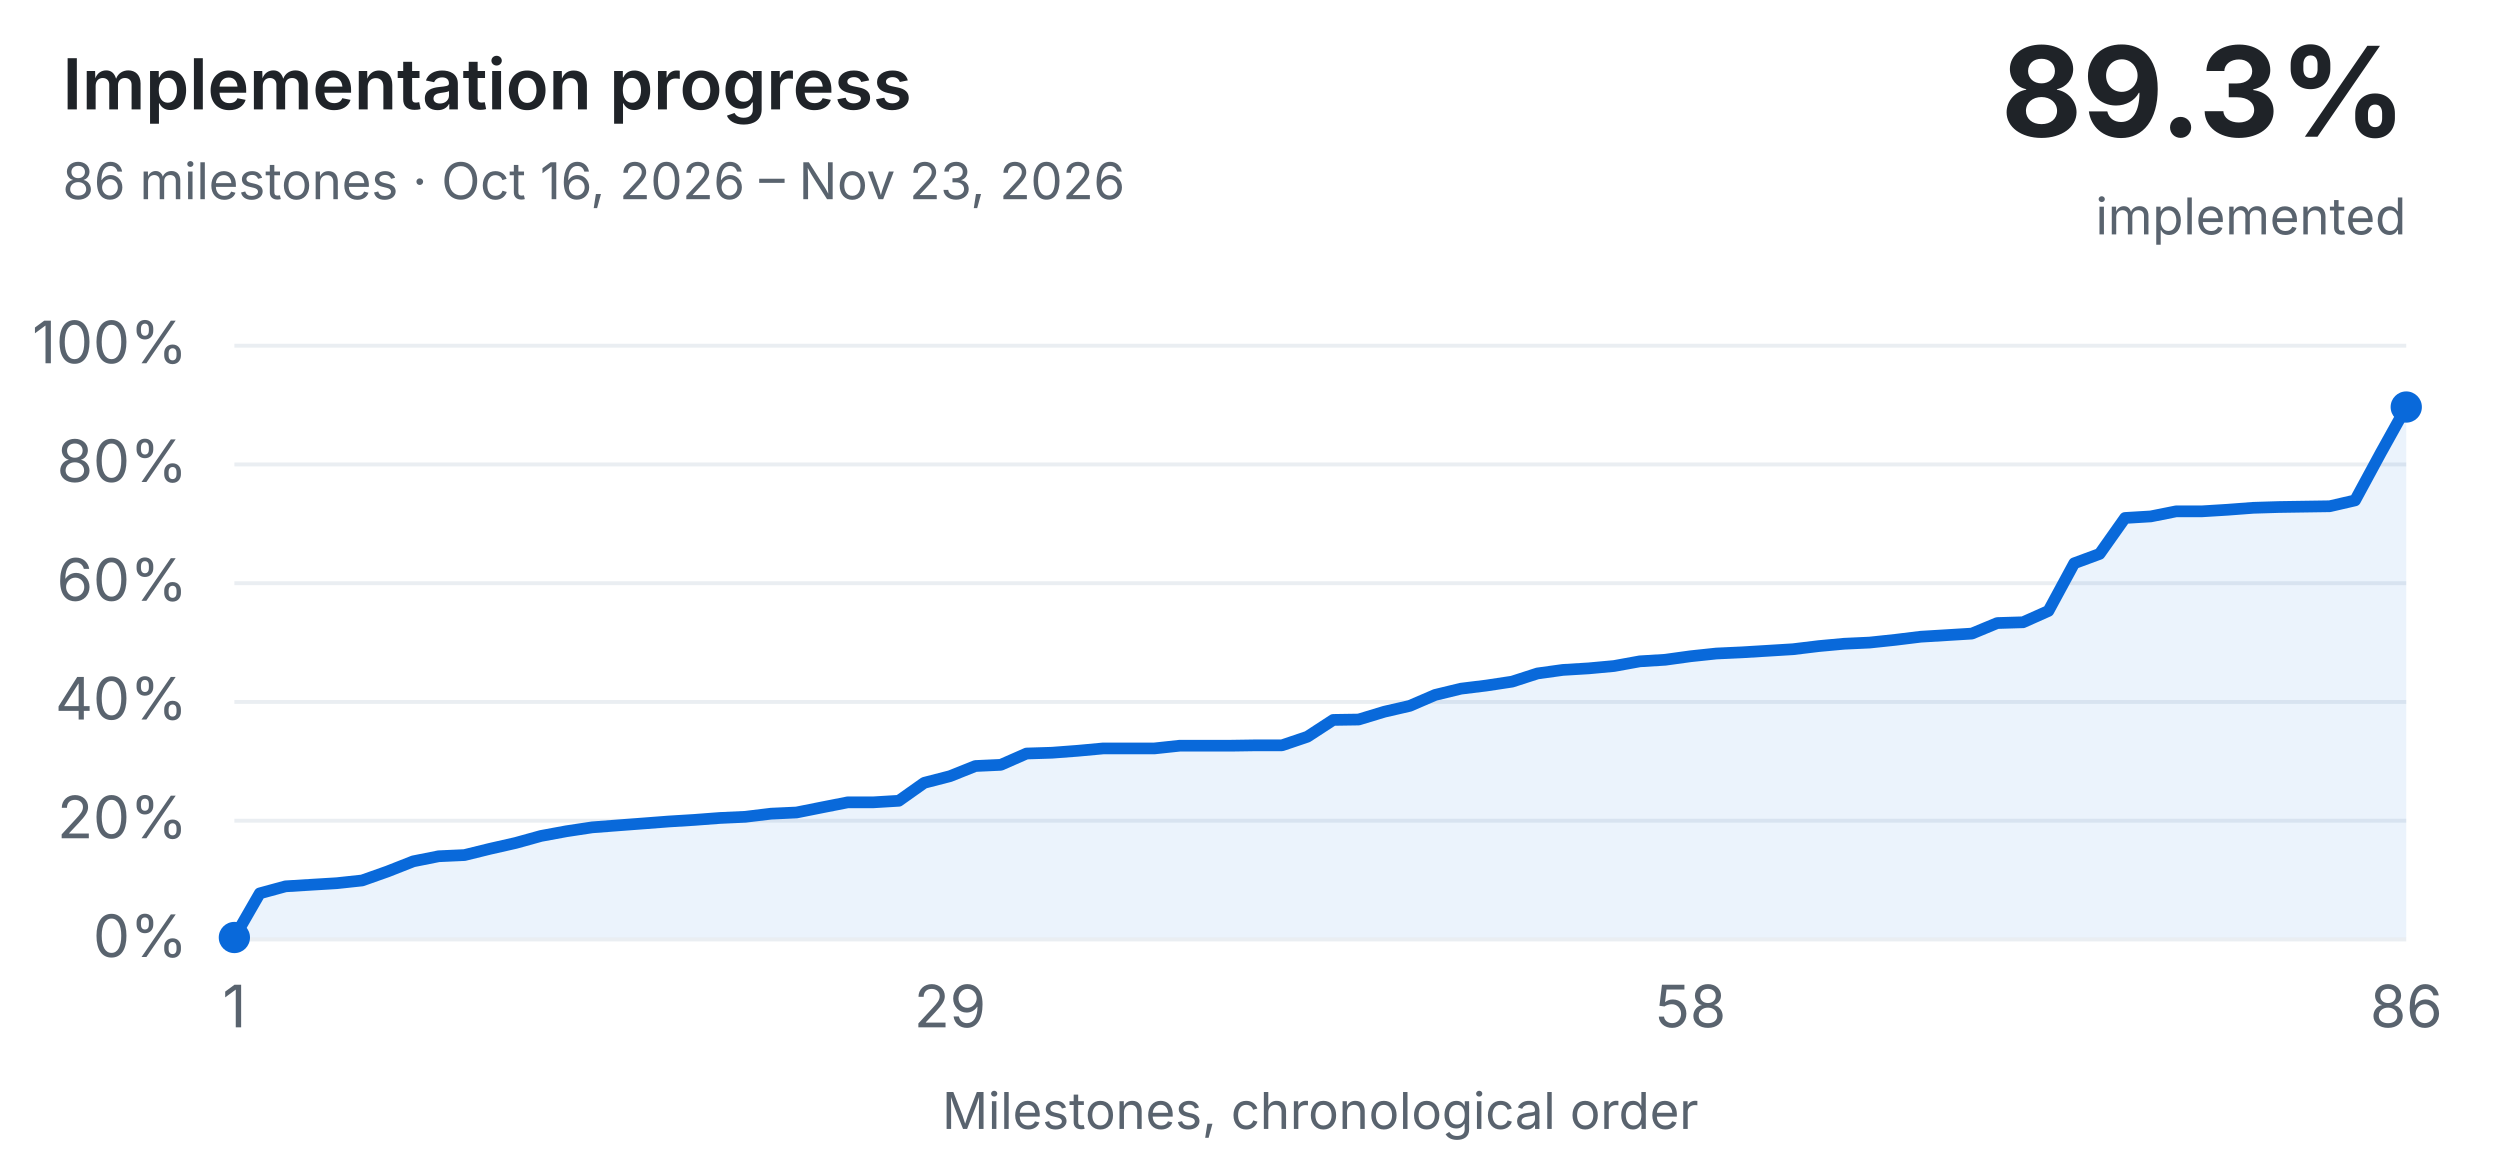
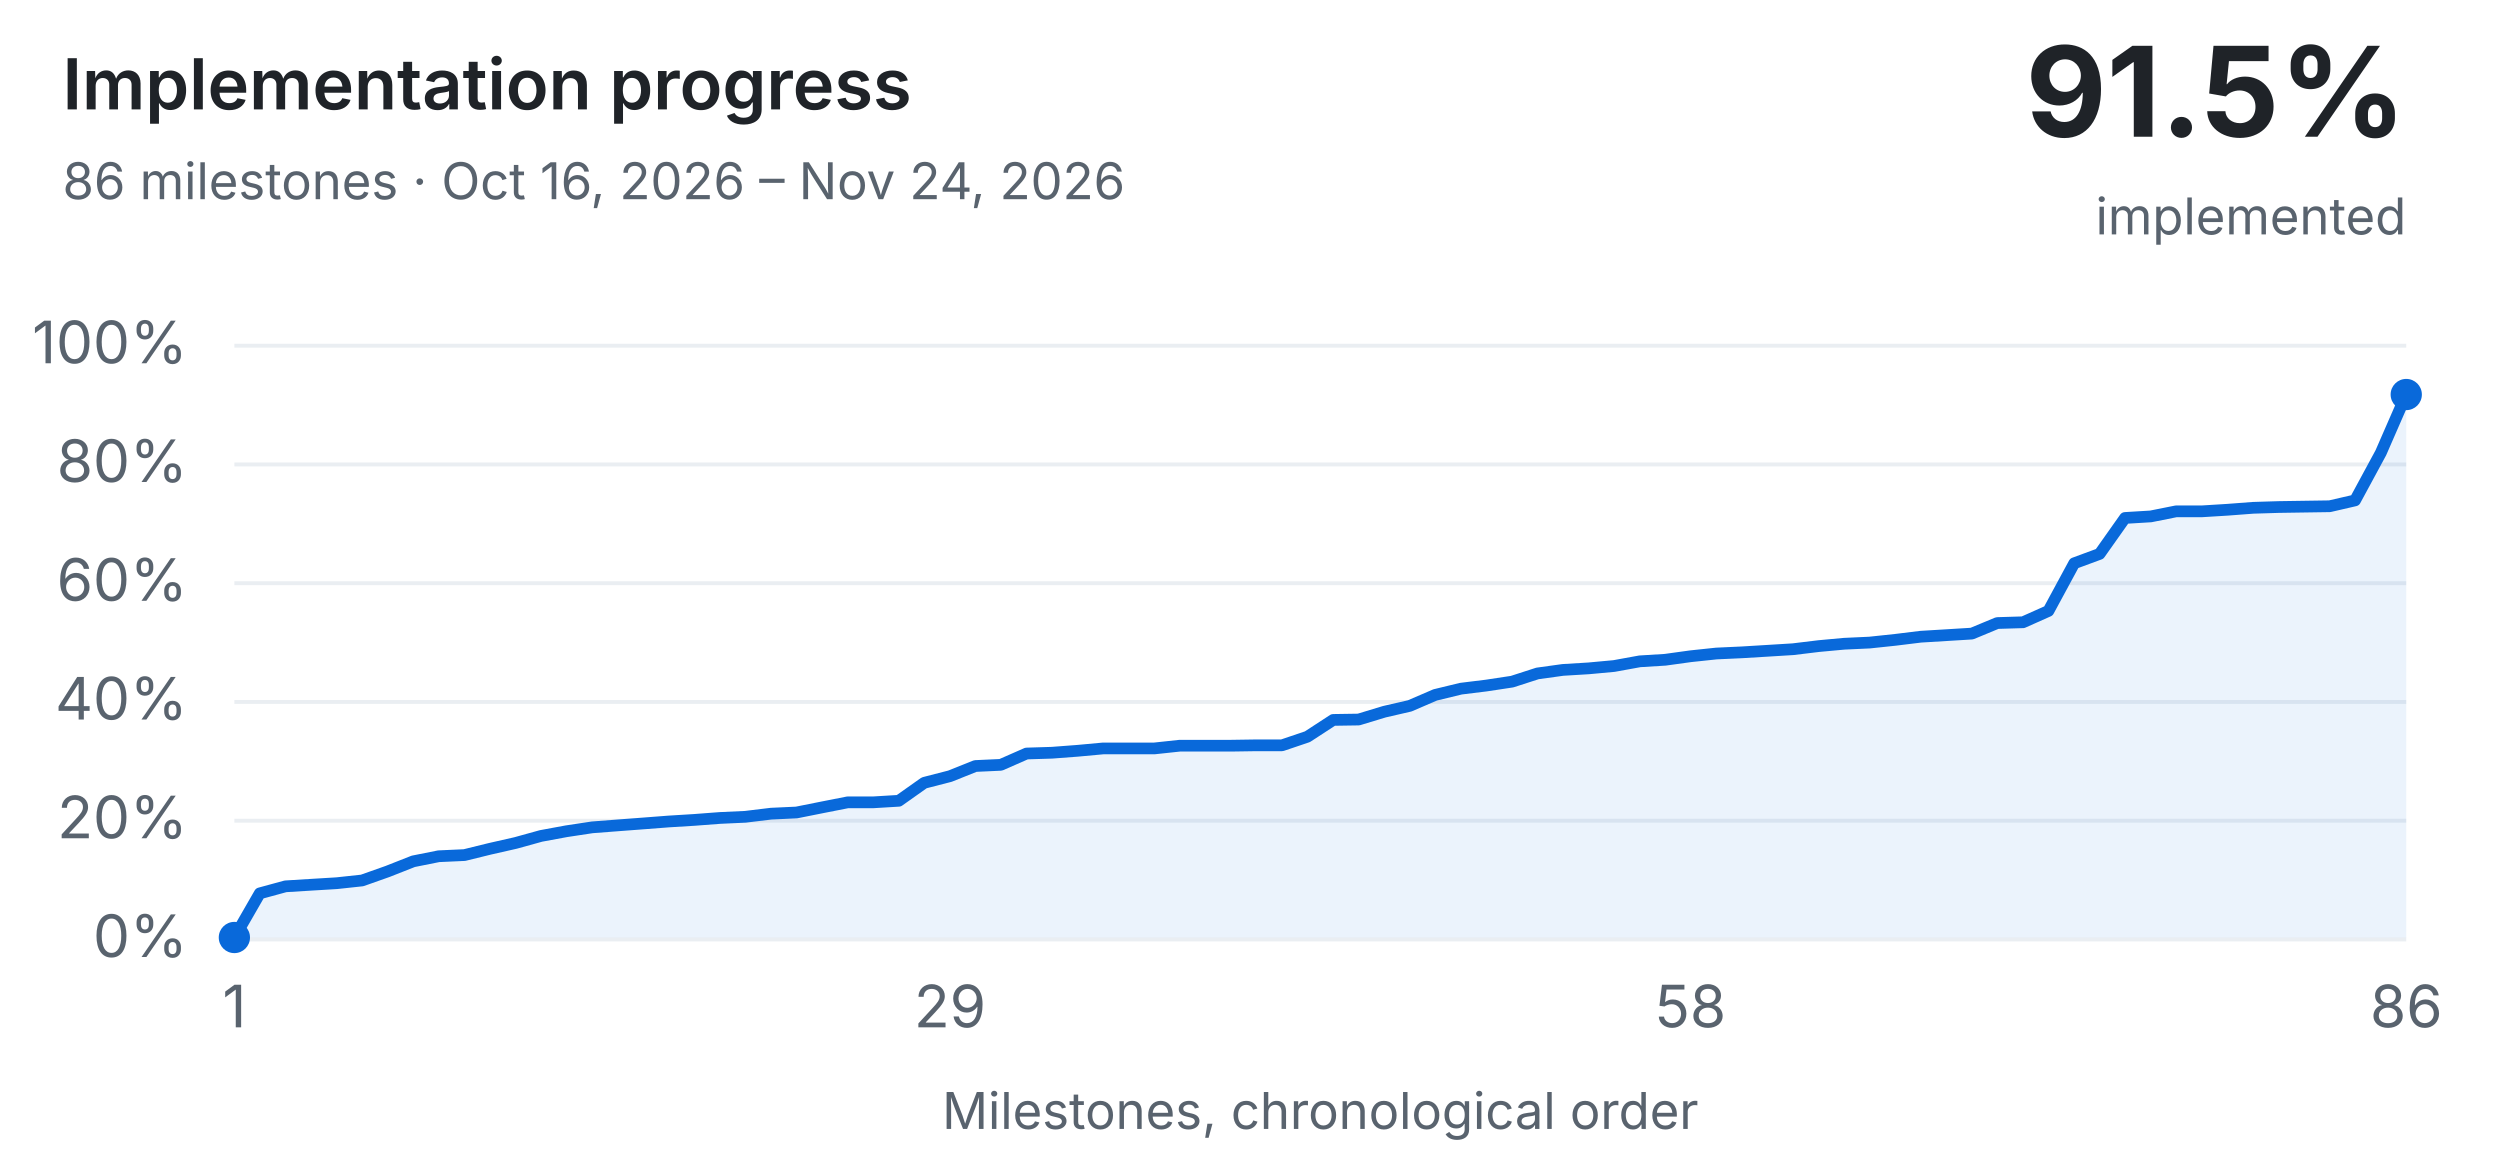
<svg xmlns="http://www.w3.org/2000/svg" width="640" height="300" viewBox="0 0 640 300" role="img" aria-labelledby="history-title history-description">
  <style>text{font:13px system-ui,-apple-system,Segoe UI,sans-serif;fill:#1f2328}.dim{fill:#59636e}.bg{fill:#eaeef2}.done{fill:#1a7f37}.part{fill:#d4a72c}.unchecked{fill:#0969da}@media (prefers-color-scheme:dark){text{fill:#e6edf3}.dim{fill:#9198a1}.bg{fill:#30363d}.done{fill:#3fb950}}</style>
  <style>
  .history-heading{font-size:18px;font-weight:600}
  .history-value{font-size:32px;font-weight:650}
  .history-axis{font-size:15px}
  .history-line{fill:none;stroke:#0969da;stroke-width:3;stroke-linecap:round;stroke-linejoin:round}
  .history-point,.history-area{fill:#0969da}
  .history-area{fill-opacity:.08}
  @media (prefers-color-scheme:dark){.history-line{stroke:#58a6ff}.history-point,.history-area{fill:#58a6ff}}
</style>
  <text class="history-heading" x="16" y="28">Implementation progress</text>
-   <text class="dim" x="16" y="51">86 milestones · Oct 16, 2026 – Nov 23, 2026</text>
-   <text class="history-value" x="616" y="35" text-anchor="end">89.3%</text>
+   <text class="dim" x="16" y="51">86 milestones · Oct 16, 2026 – Nov 24, 2026</text>
+   <text class="history-value" x="616" y="35" text-anchor="end">91.5%</text>
  <text class="dim" x="616" y="60" text-anchor="end">implemented</text>
  <rect class="bg" x="60" y="240.0" width="556" height="1" />
  <text class="dim history-axis" x="48" y="245.0" text-anchor="end">0%</text>
  <rect class="bg" x="60" y="209.6" width="556" height="1" />
  <text class="dim history-axis" x="48" y="214.6" text-anchor="end">20%</text>
  <rect class="bg" x="60" y="179.2" width="556" height="1" />
  <text class="dim history-axis" x="48" y="184.2" text-anchor="end">40%</text>
  <rect class="bg" x="60" y="148.8" width="556" height="1" />
  <text class="dim history-axis" x="48" y="153.8" text-anchor="end">60%</text>
  <rect class="bg" x="60" y="118.4" width="556" height="1" />
  <text class="dim history-axis" x="48" y="123.4" text-anchor="end">80%</text>
  <rect class="bg" x="60" y="88.0" width="556" height="1" />
  <text class="dim history-axis" x="48" y="93.0" text-anchor="end">100%</text>
-   <polygon class="history-area" points="60.0,240 60.0,240.0 66.5,228.7 73.1,226.9 79.6,226.5 86.2,226.1 92.7,225.4 99.2,223.1 105.8,220.5 112.3,219.2 118.9,218.9 125.4,217.3 132.0,215.8 138.5,214.0 145.0,212.8 151.6,211.8 158.1,211.3 164.7,210.8 171.2,210.3 177.7,209.9 184.3,209.4 190.8,209.1 197.4,208.3 203.9,208.0 210.4,206.7 217.0,205.4 223.5,205.4 230.1,205.0 236.6,200.4 243.2,198.7 249.7,196.1 256.2,195.8 262.8,192.9 269.3,192.7 275.9,192.2 282.4,191.6 288.9,191.6 295.5,191.6 302.0,190.9 308.6,190.9 315.1,190.9 321.6,190.8 328.2,190.8 334.7,188.6 341.3,184.3 347.8,184.2 354.4,182.2 360.9,180.7 367.4,177.9 374.0,176.3 380.5,175.5 387.1,174.5 393.6,172.4 400.1,171.5 406.7,171.1 413.2,170.5 419.8,169.3 426.3,168.9 432.8,168.0 439.4,167.3 445.9,167.0 452.5,166.6 459.0,166.2 465.6,165.4 472.1,164.8 478.6,164.5 485.2,163.8 491.7,163.0 498.3,162.6 504.8,162.2 511.3,159.5 517.9,159.3 524.4,156.4 531.0,144.2 537.5,141.8 544.0,132.6 550.6,132.2 557.1,130.9 563.7,130.9 570.2,130.5 576.8,130.0 583.3,129.8 589.8,129.7 596.4,129.6 602.9,128.1 609.5,115.9 616.0,104.2 616.0,240" />
-   <polyline class="history-line" points="60.0,240.0 66.5,228.7 73.1,226.9 79.6,226.5 86.2,226.1 92.7,225.4 99.2,223.1 105.8,220.5 112.3,219.2 118.9,218.9 125.4,217.3 132.0,215.8 138.5,214.0 145.0,212.8 151.6,211.8 158.1,211.3 164.7,210.8 171.2,210.3 177.7,209.9 184.3,209.4 190.8,209.1 197.4,208.3 203.9,208.0 210.4,206.7 217.0,205.4 223.5,205.4 230.1,205.0 236.6,200.4 243.2,198.7 249.7,196.1 256.2,195.8 262.8,192.9 269.3,192.7 275.9,192.2 282.4,191.6 288.9,191.6 295.5,191.6 302.0,190.9 308.6,190.9 315.1,190.9 321.6,190.8 328.2,190.8 334.7,188.6 341.3,184.3 347.8,184.2 354.4,182.2 360.9,180.7 367.4,177.9 374.0,176.3 380.5,175.5 387.1,174.5 393.6,172.4 400.1,171.5 406.7,171.1 413.2,170.5 419.8,169.3 426.3,168.9 432.8,168.0 439.4,167.3 445.9,167.0 452.5,166.6 459.0,166.2 465.6,165.4 472.1,164.8 478.6,164.5 485.2,163.8 491.7,163.0 498.3,162.6 504.8,162.2 511.3,159.5 517.9,159.3 524.4,156.4 531.0,144.2 537.5,141.8 544.0,132.6 550.6,132.2 557.1,130.9 563.7,130.9 570.2,130.5 576.8,130.0 583.3,129.8 589.8,129.7 596.4,129.6 602.9,128.1 609.5,115.9 616.0,104.2" />
+   <polygon class="history-area" points="60.0,240 60.0,240.0 66.5,228.7 73.1,226.9 79.6,226.5 86.2,226.1 92.7,225.4 99.2,223.1 105.8,220.5 112.3,219.2 118.9,218.9 125.4,217.3 132.0,215.8 138.5,214.0 145.0,212.8 151.6,211.8 158.1,211.3 164.7,210.8 171.2,210.3 177.7,209.9 184.3,209.4 190.8,209.1 197.4,208.3 203.9,208.0 210.4,206.7 217.0,205.4 223.5,205.4 230.1,205.0 236.6,200.4 243.2,198.7 249.7,196.1 256.2,195.8 262.8,192.9 269.3,192.7 275.9,192.2 282.4,191.6 288.9,191.6 295.5,191.6 302.0,190.9 308.6,190.9 315.1,190.9 321.6,190.8 328.2,190.8 334.7,188.6 341.3,184.3 347.8,184.2 354.4,182.2 360.9,180.7 367.4,177.9 374.0,176.3 380.5,175.5 387.1,174.5 393.6,172.4 400.1,171.5 406.7,171.1 413.2,170.5 419.8,169.3 426.3,168.9 432.8,168.0 439.4,167.3 445.9,167.0 452.5,166.6 459.0,166.2 465.6,165.4 472.1,164.8 478.6,164.5 485.2,163.8 491.7,163.0 498.3,162.6 504.8,162.2 511.3,159.5 517.9,159.3 524.4,156.4 531.0,144.2 537.5,141.8 544.0,132.6 550.6,132.2 557.1,130.9 563.7,130.9 570.2,130.5 576.8,130.0 583.3,129.8 589.8,129.7 596.4,129.6 602.9,128.1 609.5,115.9 616.0,101.0 616.0,240" />
+   <polyline class="history-line" points="60.0,240.0 66.5,228.7 73.1,226.9 79.6,226.5 86.2,226.1 92.7,225.4 99.2,223.1 105.8,220.5 112.3,219.2 118.9,218.9 125.4,217.3 132.0,215.8 138.5,214.0 145.0,212.8 151.6,211.8 158.1,211.3 164.7,210.8 171.2,210.3 177.7,209.9 184.3,209.4 190.8,209.1 197.4,208.3 203.9,208.0 210.4,206.7 217.0,205.4 223.5,205.4 230.1,205.0 236.6,200.4 243.2,198.7 249.7,196.1 256.2,195.8 262.8,192.9 269.3,192.7 275.9,192.2 282.4,191.6 288.9,191.6 295.5,191.6 302.0,190.9 308.6,190.9 315.1,190.9 321.6,190.8 328.2,190.8 334.7,188.6 341.3,184.3 347.8,184.2 354.4,182.2 360.9,180.7 367.4,177.9 374.0,176.3 380.5,175.5 387.1,174.5 393.6,172.4 400.1,171.5 406.7,171.1 413.2,170.5 419.8,169.3 426.3,168.9 432.8,168.0 439.4,167.3 445.9,167.0 452.5,166.6 459.0,166.2 465.6,165.4 472.1,164.8 478.6,164.5 485.2,163.8 491.7,163.0 498.3,162.6 504.8,162.2 511.3,159.5 517.9,159.3 524.4,156.4 531.0,144.2 537.5,141.8 544.0,132.6 550.6,132.2 557.1,130.9 563.7,130.9 570.2,130.5 576.8,130.0 583.3,129.8 589.8,129.7 596.4,129.6 602.9,128.1 609.5,115.9 616.0,101.0" />
  <circle class="history-point" cx="60.0" cy="240.0" r="4" />
  <circle fill="transparent" cx="66.5" cy="228.7" r="3" />
  <circle fill="transparent" cx="73.1" cy="226.9" r="3" />
  <circle fill="transparent" cx="79.6" cy="226.5" r="3" />
  <circle fill="transparent" cx="86.2" cy="226.1" r="3" />
  <circle fill="transparent" cx="92.7" cy="225.4" r="3" />
  <circle fill="transparent" cx="99.2" cy="223.1" r="3" />
  <circle fill="transparent" cx="105.8" cy="220.5" r="3" />
  <circle fill="transparent" cx="112.3" cy="219.2" r="3" />
  <circle fill="transparent" cx="118.9" cy="218.9" r="3" />
  <circle fill="transparent" cx="125.4" cy="217.3" r="3" />
  <circle fill="transparent" cx="132.0" cy="215.8" r="3" />
  <circle fill="transparent" cx="138.5" cy="214.0" r="3" />
  <circle fill="transparent" cx="145.0" cy="212.8" r="3" />
  <circle fill="transparent" cx="151.6" cy="211.8" r="3" />
  <circle fill="transparent" cx="158.1" cy="211.3" r="3" />
  <circle fill="transparent" cx="164.7" cy="210.8" r="3" />
  <circle fill="transparent" cx="171.2" cy="210.3" r="3" />
  <circle fill="transparent" cx="177.7" cy="209.9" r="3" />
  <circle fill="transparent" cx="184.3" cy="209.4" r="3" />
  <circle fill="transparent" cx="190.8" cy="209.1" r="3" />
  <circle fill="transparent" cx="197.4" cy="208.3" r="3" />
  <circle fill="transparent" cx="203.9" cy="208.0" r="3" />
  <circle fill="transparent" cx="210.4" cy="206.7" r="3" />
  <circle fill="transparent" cx="217.0" cy="205.4" r="3" />
  <circle fill="transparent" cx="223.5" cy="205.4" r="3" />
  <circle fill="transparent" cx="230.1" cy="205.0" r="3" />
  <circle fill="transparent" cx="236.6" cy="200.4" r="3" />
  <circle fill="transparent" cx="243.2" cy="198.7" r="3" />
  <circle fill="transparent" cx="249.7" cy="196.1" r="3" />
  <circle fill="transparent" cx="256.2" cy="195.8" r="3" />
  <circle fill="transparent" cx="262.8" cy="192.9" r="3" />
  <circle fill="transparent" cx="269.3" cy="192.7" r="3" />
  <circle fill="transparent" cx="275.9" cy="192.2" r="3" />
  <circle fill="transparent" cx="282.4" cy="191.6" r="3" />
  <circle fill="transparent" cx="288.9" cy="191.6" r="3" />
  <circle fill="transparent" cx="295.5" cy="191.6" r="3" />
  <circle fill="transparent" cx="302.0" cy="190.9" r="3" />
  <circle fill="transparent" cx="308.6" cy="190.9" r="3" />
  <circle fill="transparent" cx="315.1" cy="190.9" r="3" />
  <circle fill="transparent" cx="321.6" cy="190.8" r="3" />
  <circle fill="transparent" cx="328.2" cy="190.8" r="3" />
  <circle fill="transparent" cx="334.7" cy="188.6" r="3" />
  <circle fill="transparent" cx="341.3" cy="184.3" r="3" />
  <circle fill="transparent" cx="347.8" cy="184.2" r="3" />
  <circle fill="transparent" cx="354.4" cy="182.2" r="3" />
  <circle fill="transparent" cx="360.9" cy="180.7" r="3" />
  <circle fill="transparent" cx="367.4" cy="177.9" r="3" />
  <circle fill="transparent" cx="374.0" cy="176.3" r="3" />
  <circle fill="transparent" cx="380.5" cy="175.5" r="3" />
  <circle fill="transparent" cx="387.1" cy="174.5" r="3" />
  <circle fill="transparent" cx="393.6" cy="172.4" r="3" />
  <circle fill="transparent" cx="400.1" cy="171.5" r="3" />
  <circle fill="transparent" cx="406.7" cy="171.1" r="3" />
  <circle fill="transparent" cx="413.2" cy="170.5" r="3" />
  <circle fill="transparent" cx="419.8" cy="169.3" r="3" />
  <circle fill="transparent" cx="426.3" cy="168.9" r="3" />
  <circle fill="transparent" cx="432.8" cy="168.0" r="3" />
  <circle fill="transparent" cx="439.4" cy="167.3" r="3" />
  <circle fill="transparent" cx="445.9" cy="167.0" r="3" />
  <circle fill="transparent" cx="452.5" cy="166.6" r="3" />
  <circle fill="transparent" cx="459.0" cy="166.2" r="3" />
  <circle fill="transparent" cx="465.6" cy="165.4" r="3" />
  <circle fill="transparent" cx="472.1" cy="164.8" r="3" />
  <circle fill="transparent" cx="478.6" cy="164.5" r="3" />
  <circle fill="transparent" cx="485.2" cy="163.8" r="3" />
  <circle fill="transparent" cx="491.7" cy="163.0" r="3" />
  <circle fill="transparent" cx="498.3" cy="162.6" r="3" />
  <circle fill="transparent" cx="504.8" cy="162.2" r="3" />
  <circle fill="transparent" cx="511.3" cy="159.5" r="3" />
  <circle fill="transparent" cx="517.9" cy="159.3" r="3" />
  <circle fill="transparent" cx="524.4" cy="156.4" r="3" />
  <circle fill="transparent" cx="531.0" cy="144.2" r="3" />
  <circle fill="transparent" cx="537.5" cy="141.8" r="3" />
  <circle fill="transparent" cx="544.0" cy="132.6" r="3" />
  <circle fill="transparent" cx="550.6" cy="132.2" r="3" />
  <circle fill="transparent" cx="557.1" cy="130.9" r="3" />
  <circle fill="transparent" cx="563.7" cy="130.9" r="3" />
  <circle fill="transparent" cx="570.2" cy="130.5" r="3" />
  <circle fill="transparent" cx="576.8" cy="130.0" r="3" />
  <circle fill="transparent" cx="583.3" cy="129.8" r="3" />
  <circle fill="transparent" cx="589.8" cy="129.7" r="3" />
  <circle fill="transparent" cx="596.4" cy="129.6" r="3" />
  <circle fill="transparent" cx="602.9" cy="128.1" r="3" />
  <circle fill="transparent" cx="609.5" cy="115.9" r="3" />
-   <circle class="history-point" cx="616.0" cy="104.2" r="4" />
+   <circle class="history-point" cx="616.0" cy="101.0" r="4" />
  <text class="dim history-axis" x="60.0" y="263" text-anchor="middle">1</text>
  <text class="dim history-axis" x="243.2" y="263" text-anchor="middle">29</text>
  <text class="dim history-axis" x="432.8" y="263" text-anchor="middle">58</text>
  <text class="dim history-axis" x="616.0" y="263" text-anchor="middle">86</text>
  <text class="dim" x="338" y="289" text-anchor="middle">Milestones, chronological order</text>
</svg>
